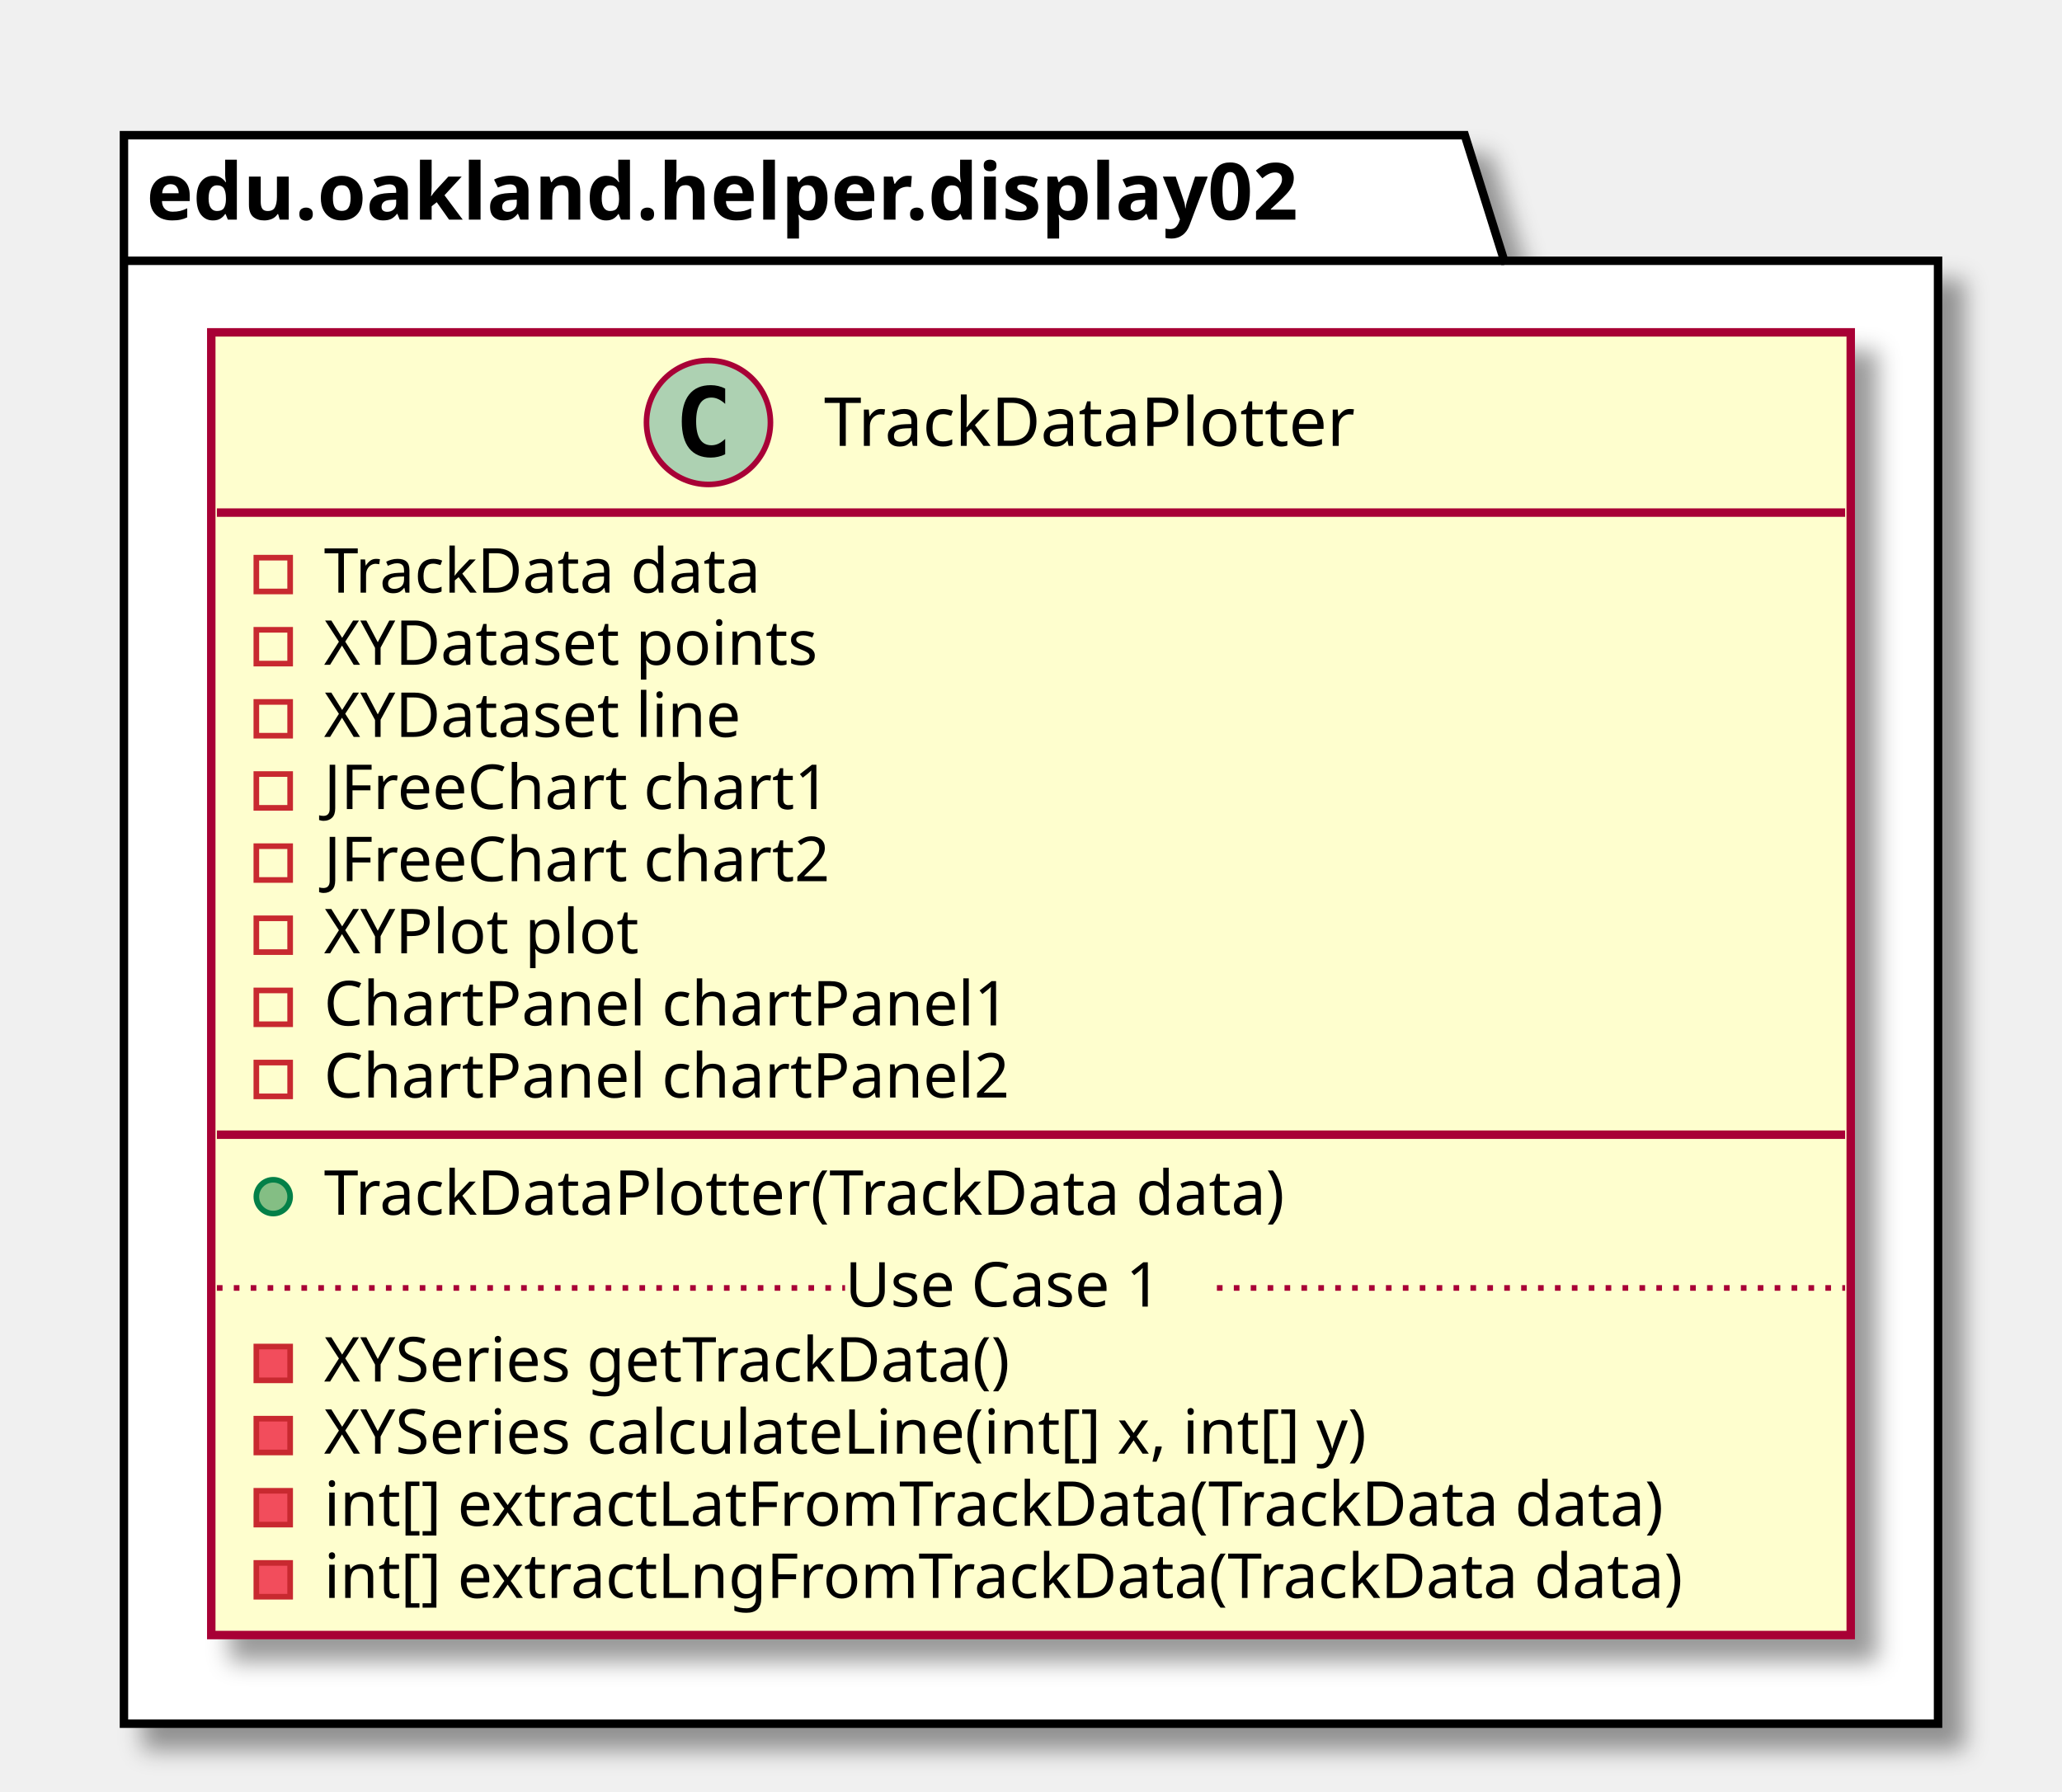
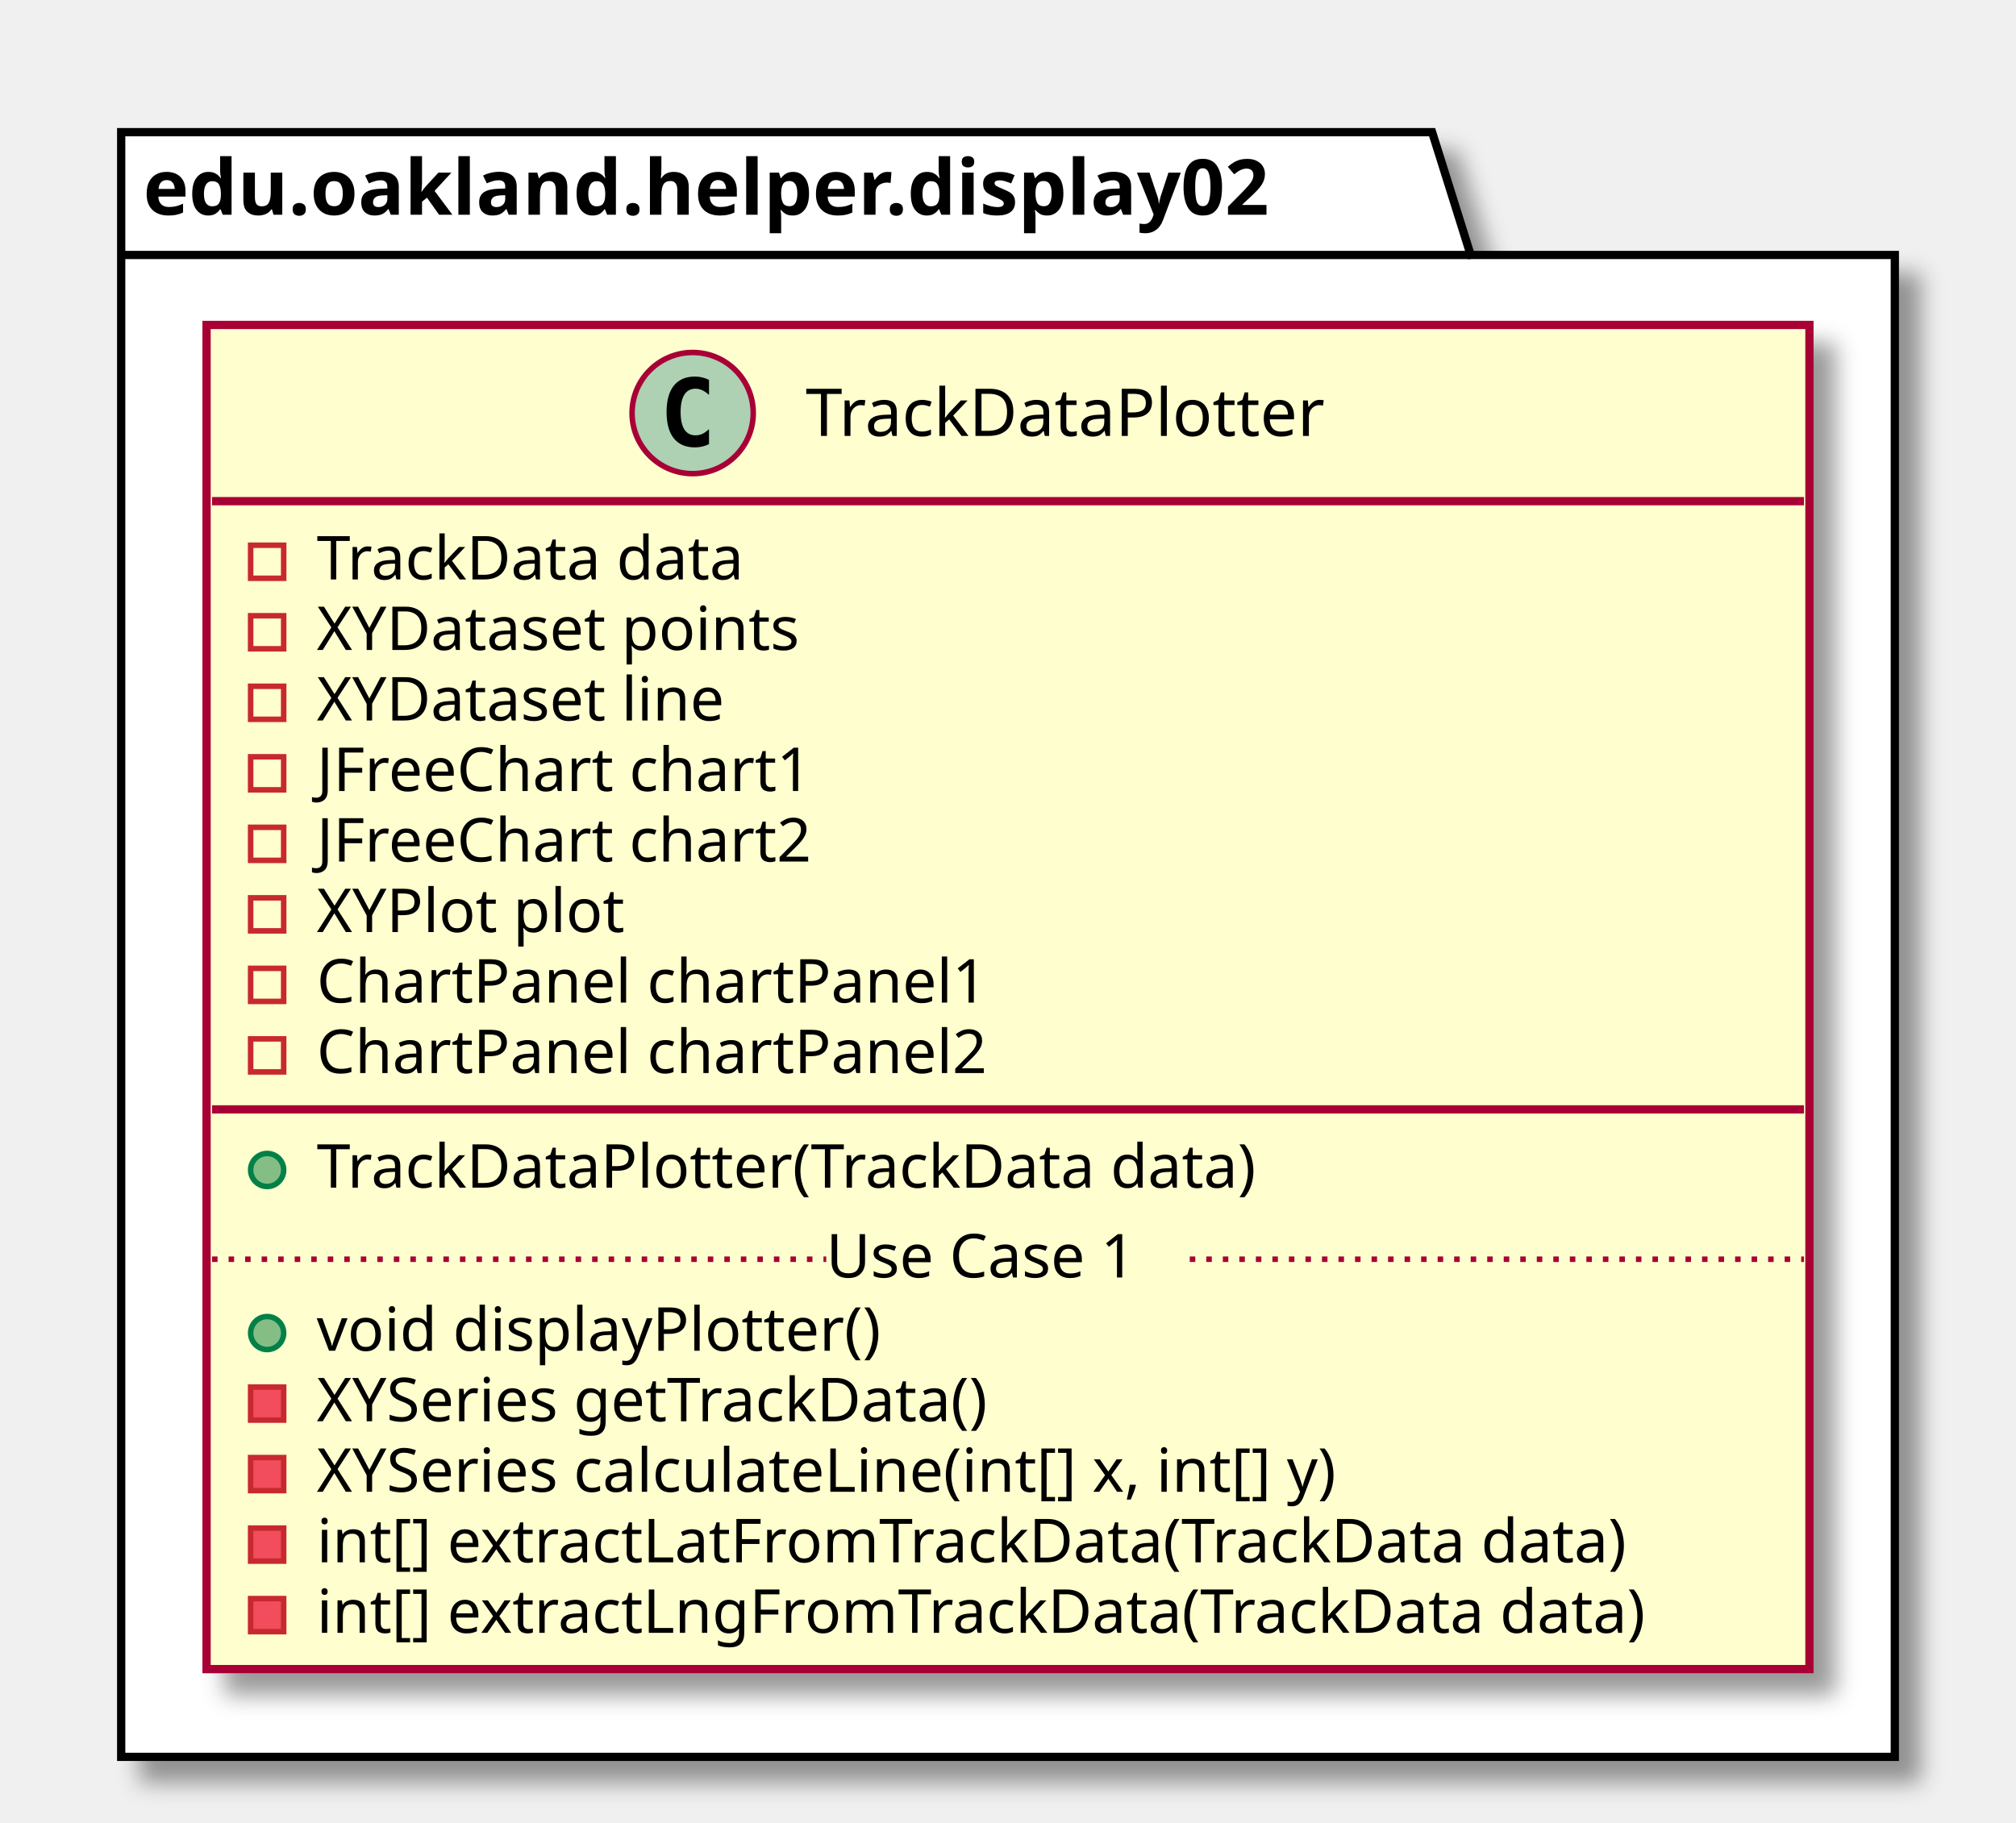
- <svg xmlns="http://www.w3.org/2000/svg" contentScriptType="application/ecmascript" contentStyleType="text/css" height="318px" preserveAspectRatio="none" style="width:366px;height:318px;" version="1.1" viewBox="0 0 366 318" width="366px" zoomAndPan="magnify">
+ <svg xmlns="http://www.w3.org/2000/svg" contentScriptType="application/ecmascript" contentStyleType="text/css" height="331px" preserveAspectRatio="none" style="width:366px;height:331px;" version="1.1" viewBox="0 0 366 331" width="366px" zoomAndPan="magnify">
  <defs>
-     <filter height="300%" id="fa25ygsx1wd6e" width="300%" x="-1" y="-1">
+     <filter height="300%" id="f1gs7mahj3vf67" width="300%" x="-1" y="-1">
      <feGaussianBlur result="blurOut" stdDeviation="2.0" />
      <feColorMatrix in="blurOut" result="blurOut2" type="matrix" values="0 0 0 0 0 0 0 0 0 0 0 0 0 0 0 0 0 0 .4 0" />
      <feOffset dx="4.0" dy="4.0" in="blurOut2" result="blurOut3" />
      <feBlend in="SourceGraphic" in2="blurOut3" mode="normal" />
    </filter>
  </defs>
  <g>
-     <polygon fill="#FFFFFF" filter="url(#fa25ygsx1wd6e)" points="22,24,260,24,267,46.297,344,46.297,344,306,22,306,22,24" style="stroke: #000000; stroke-width: 1.5;" />
+     <polygon fill="#FFFFFF" filter="url(#f1gs7mahj3vf67)" points="22,24,260,24,267,46.297,344,46.297,344,319,22,319,22,24" style="stroke: #000000; stroke-width: 1.5;" />
    <line style="stroke: #000000; stroke-width: 1.5;" x1="22" x2="267" y1="46.297" y2="46.297" />
    <text fill="#000000" font-family="sans-serif" font-size="14" font-weight="bold" lengthAdjust="spacingAndGlyphs" textLength="232" x="26" y="38.995">edu.oakland.helper.display02</text>
-     <rect fill="#FEFECE" filter="url(#fa25ygsx1wd6e)" height="231.266" id="TrackDataPlotter" style="stroke: #A80036; stroke-width: 1.5;" width="291" x="37.5" y="59" />
+     <rect fill="#FEFECE" filter="url(#f1gs7mahj3vf67)" height="244.07" id="TrackDataPlotter" style="stroke: #A80036; stroke-width: 1.5;" width="291" x="37.5" y="59" />
    <ellipse cx="125.75" cy="75" fill="#ADD1B2" rx="11" ry="11" style="stroke: #A80036; stroke-width: 1.0;" />
    <path d="M128.719,80.641 Q128.141,80.938 127.5,81.078 Q126.859,81.234 126.156,81.234 Q123.656,81.234 122.328,79.594 Q121.016,77.938 121.016,74.812 Q121.016,71.688 122.328,70.031 Q123.656,68.375 126.156,68.375 Q126.859,68.375 127.5,68.531 Q128.156,68.688 128.719,68.984 L128.719,71.703 Q128.094,71.125 127.5,70.859 Q126.906,70.578 126.281,70.578 Q124.938,70.578 124.25,71.656 Q123.562,72.719 123.562,74.812 Q123.562,76.906 124.25,77.984 Q124.938,79.047 126.281,79.047 Q126.906,79.047 127.5,78.781 Q128.094,78.5 128.719,77.922 L128.719,80.641 Z " />
    <text fill="#000000" font-family="sans-serif" font-size="12" lengthAdjust="spacingAndGlyphs" textLength="106" x="146.25" y="79.154">TrackDataPlotter</text>
    <line style="stroke: #A80036; stroke-width: 1.5;" x1="38.5" x2="327.5" y1="91" y2="91" />
    <rect fill="none" height="6" style="stroke: #C82930; stroke-width: 1.0;" width="6" x="45.5" y="99" />
    <text fill="#000000" font-family="sans-serif" font-size="11" lengthAdjust="spacingAndGlyphs" textLength="86" x="57.5" y="105.21">TrackData data</text>
    <rect fill="none" height="6" style="stroke: #C82930; stroke-width: 1.0;" width="6" x="45.5" y="111.805" />
    <text fill="#000000" font-family="sans-serif" font-size="11" lengthAdjust="spacingAndGlyphs" textLength="97" x="57.5" y="118.015">XYDataset points</text>
    <rect fill="none" height="6" style="stroke: #C82930; stroke-width: 1.0;" width="6" x="45.5" y="124.609" />
    <text fill="#000000" font-family="sans-serif" font-size="11" lengthAdjust="spacingAndGlyphs" textLength="82" x="57.5" y="130.82">XYDataset line</text>
    <rect fill="none" height="6" style="stroke: #C82930; stroke-width: 1.0;" width="6" x="45.5" y="137.414" />
    <text fill="#000000" font-family="sans-serif" font-size="11" lengthAdjust="spacingAndGlyphs" textLength="99" x="57.5" y="143.625">JFreeChart chart1</text>
    <rect fill="none" height="6" style="stroke: #C82930; stroke-width: 1.0;" width="6" x="45.5" y="150.219" />
    <text fill="#000000" font-family="sans-serif" font-size="11" lengthAdjust="spacingAndGlyphs" textLength="99" x="57.5" y="156.429">JFreeChart chart2</text>
    <rect fill="none" height="6" style="stroke: #C82930; stroke-width: 1.0;" width="6" x="45.5" y="163.023" />
    <text fill="#000000" font-family="sans-serif" font-size="11" lengthAdjust="spacingAndGlyphs" textLength="60" x="57.5" y="169.234">XYPlot plot</text>
    <rect fill="none" height="6" style="stroke: #C82930; stroke-width: 1.0;" width="6" x="45.5" y="175.828" />
    <text fill="#000000" font-family="sans-serif" font-size="11" lengthAdjust="spacingAndGlyphs" textLength="133" x="57.5" y="182.039">ChartPanel chartPanel1</text>
    <rect fill="none" height="6" style="stroke: #C82930; stroke-width: 1.0;" width="6" x="45.5" y="188.633" />
    <text fill="#000000" font-family="sans-serif" font-size="11" lengthAdjust="spacingAndGlyphs" textLength="133" x="57.5" y="194.843">ChartPanel chartPanel2</text>
    <line style="stroke: #A80036; stroke-width: 1.5;" x1="38.5" x2="327.5" y1="201.438" y2="201.438" />
    <ellipse cx="48.5" cy="212.438" fill="#84BE84" rx="3" ry="3" style="stroke: #038048; stroke-width: 1.0;" />
    <text fill="#000000" font-family="sans-serif" font-size="11" lengthAdjust="spacingAndGlyphs" textLength="188" x="57.5" y="215.648">TrackDataPlotter(TrackData data)</text>
-     <rect fill="#F24D5C" height="6" style="stroke: #C82930; stroke-width: 1.0;" width="6" x="45.5" y="239.047" />
-     <text fill="#000000" font-family="sans-serif" font-size="11" lengthAdjust="spacingAndGlyphs" textLength="138" x="57.5" y="245.257">XYSeries getTrackData()</text>
+     <ellipse cx="48.5" cy="242.047" fill="#84BE84" rx="3" ry="3" style="stroke: #038048; stroke-width: 1.0;" />
+     <text fill="#000000" font-family="sans-serif" font-size="11" lengthAdjust="spacingAndGlyphs" textLength="112" x="57.5" y="245.257">void displayPlotter()</text>
    <rect fill="#F24D5C" height="6" style="stroke: #C82930; stroke-width: 1.0;" width="6" x="45.5" y="251.852" />
-     <text fill="#000000" font-family="sans-serif" font-size="11" lengthAdjust="spacingAndGlyphs" textLength="208" x="57.5" y="258.062">XYSeries calculateLine(int[] x, int[] y)</text>
+     <text fill="#000000" font-family="sans-serif" font-size="11" lengthAdjust="spacingAndGlyphs" textLength="138" x="57.5" y="258.062">XYSeries getTrackData()</text>
    <rect fill="#F24D5C" height="6" style="stroke: #C82930; stroke-width: 1.0;" width="6" x="45.5" y="264.656" />
-     <text fill="#000000" font-family="sans-serif" font-size="11" lengthAdjust="spacingAndGlyphs" textLength="262" x="57.5" y="270.867">int[] extractLatFromTrackData(TrackData data)</text>
+     <text fill="#000000" font-family="sans-serif" font-size="11" lengthAdjust="spacingAndGlyphs" textLength="208" x="57.5" y="270.867">XYSeries calculateLine(int[] x, int[] y)</text>
    <rect fill="#F24D5C" height="6" style="stroke: #C82930; stroke-width: 1.0;" width="6" x="45.5" y="277.461" />
-     <text fill="#000000" font-family="sans-serif" font-size="11" lengthAdjust="spacingAndGlyphs" textLength="265" x="57.5" y="283.671">int[] extractLngFromTrackData(TrackData data)</text>
+     <text fill="#000000" font-family="sans-serif" font-size="11" lengthAdjust="spacingAndGlyphs" textLength="262" x="57.5" y="283.671">int[] extractLatFromTrackData(TrackData data)</text>
+     <rect fill="#F24D5C" height="6" style="stroke: #C82930; stroke-width: 1.0;" width="6" x="45.5" y="290.266" />
+     <text fill="#000000" font-family="sans-serif" font-size="11" lengthAdjust="spacingAndGlyphs" textLength="265" x="57.5" y="296.476">int[] extractLngFromTrackData(TrackData data)</text>
    <line style="stroke: #A80036; stroke-width: 1.0; stroke-dasharray: 1.0,2.0;" x1="38.5" x2="150" y1="228.644" y2="228.644" />
    <text fill="#000000" font-family="sans-serif" font-size="11" lengthAdjust="spacingAndGlyphs" textLength="66" x="150" y="231.953">Use Case 1</text>
    <line style="stroke: #A80036; stroke-width: 1.0; stroke-dasharray: 1.0,2.0;" x1="216" x2="327.5" y1="228.644" y2="228.644" />
  </g>
</svg>
